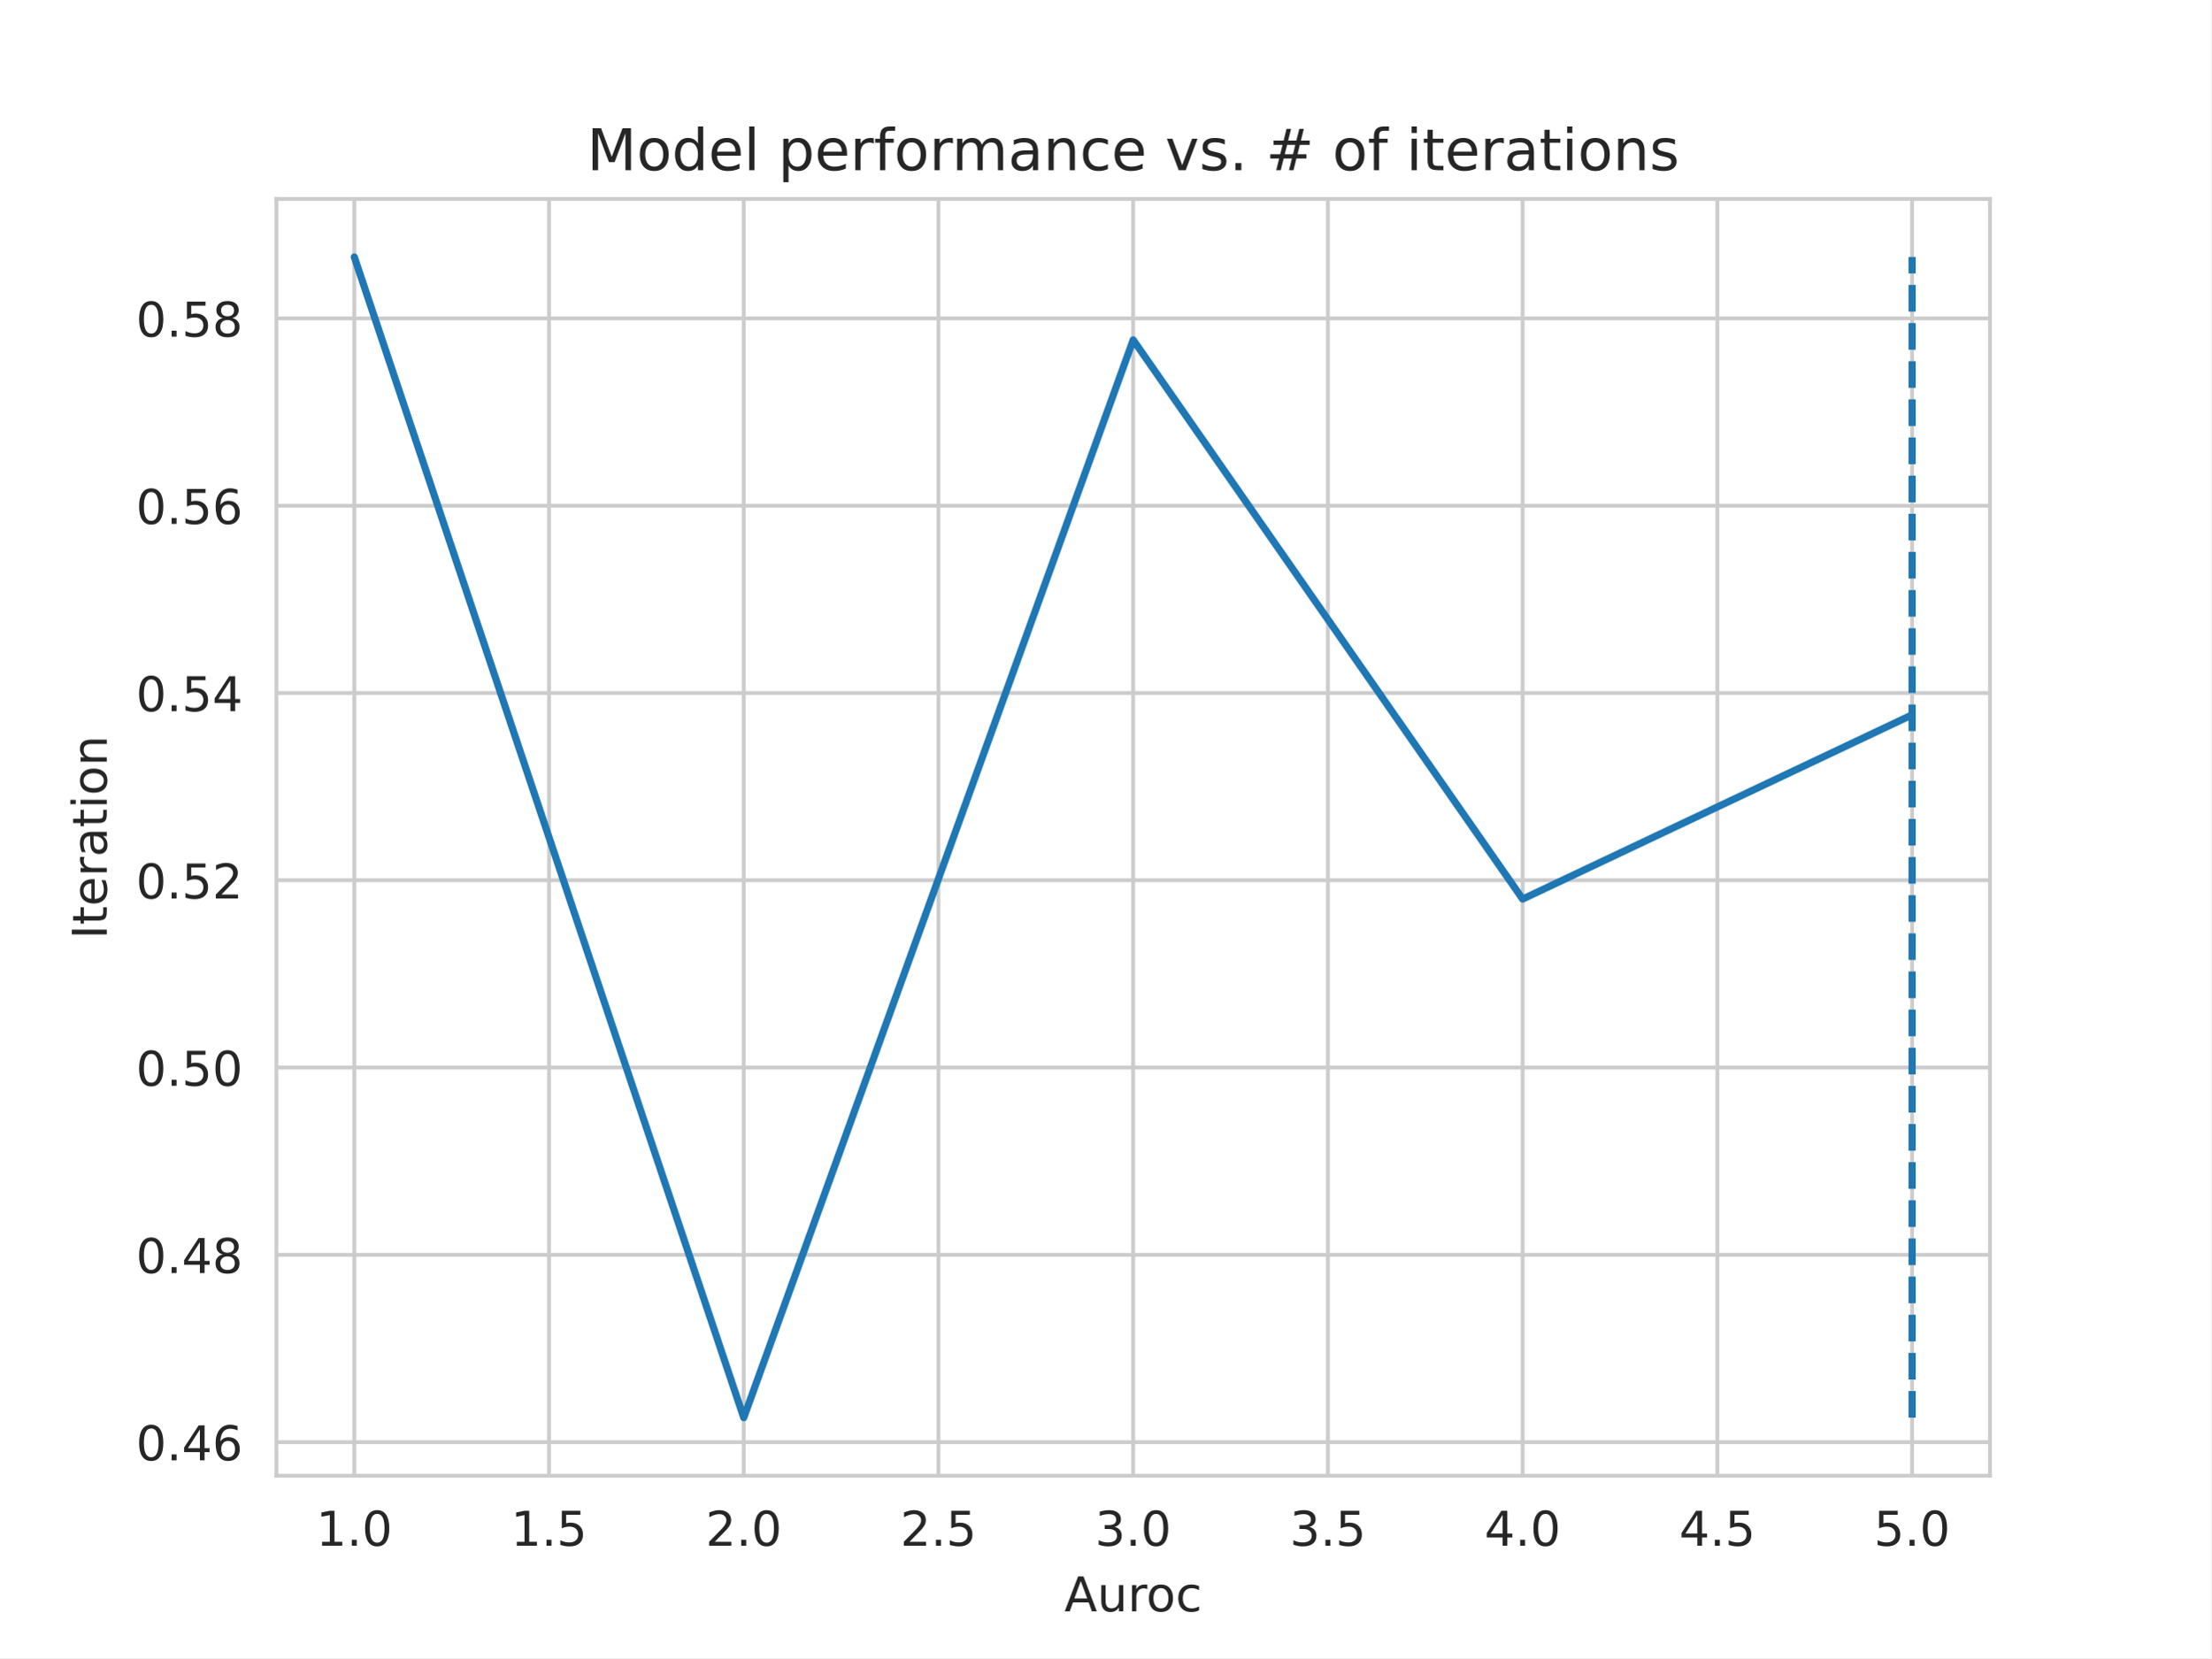
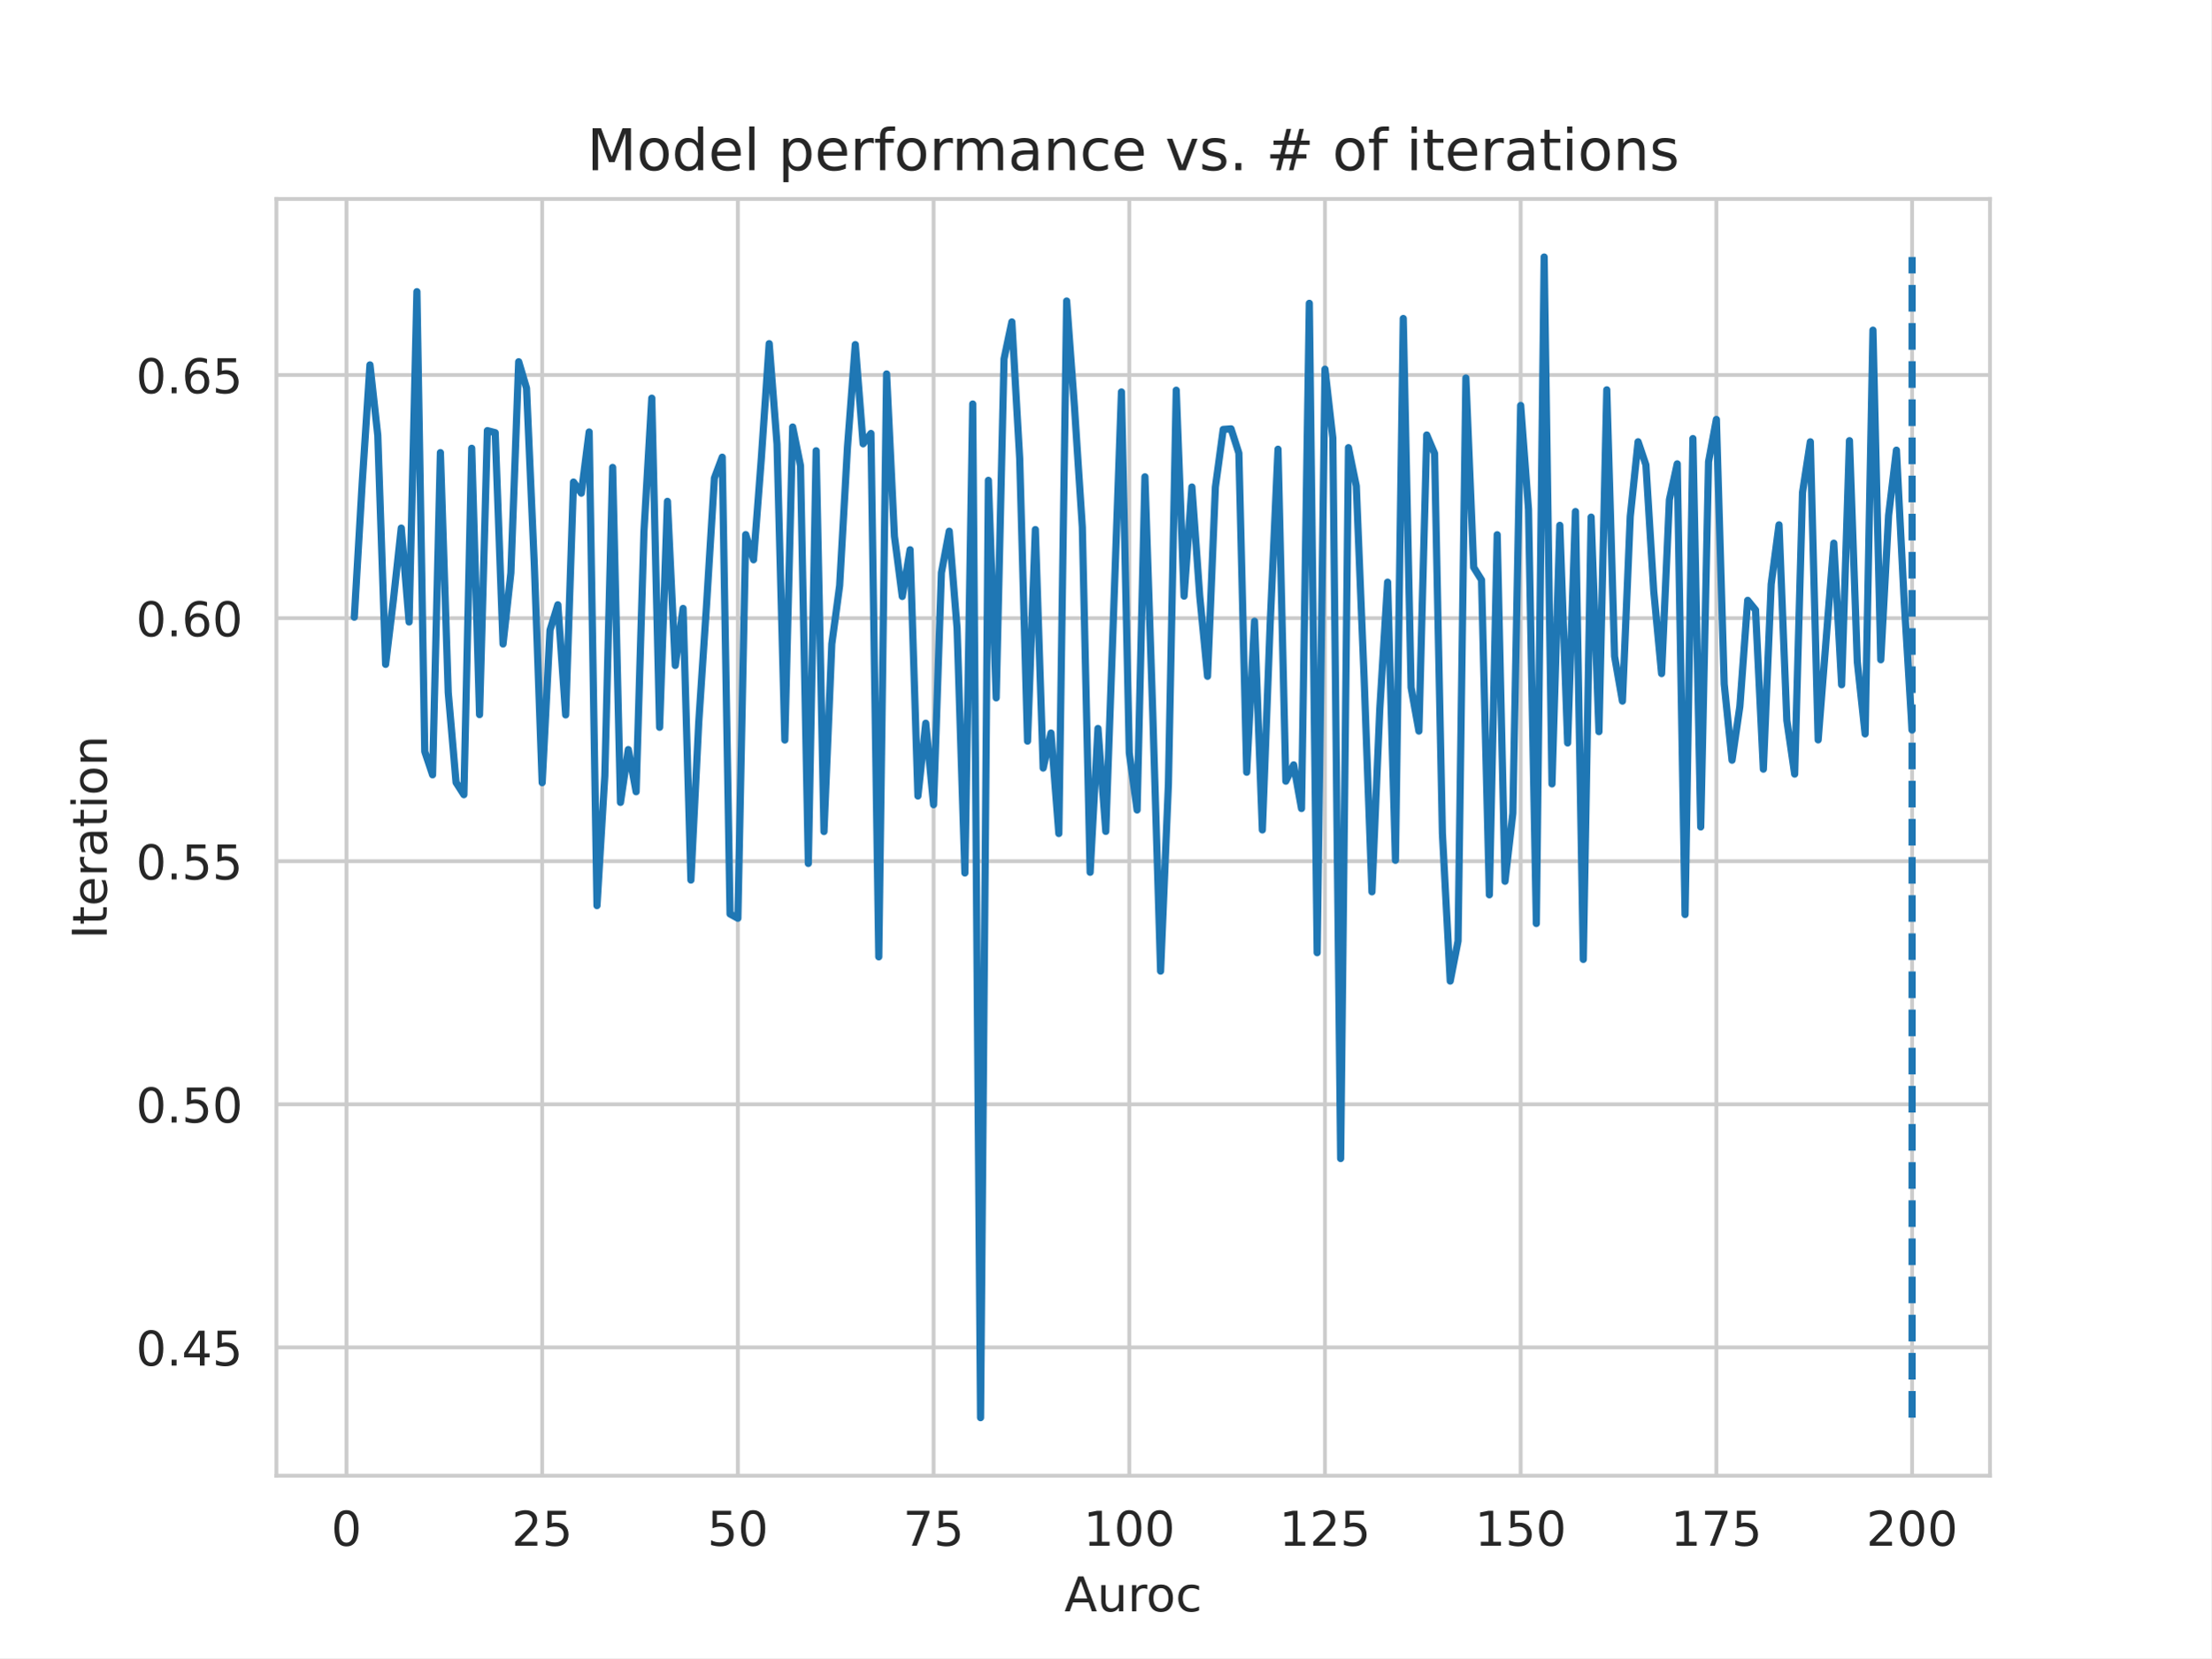
<svg xmlns="http://www.w3.org/2000/svg" xmlns:xlink="http://www.w3.org/1999/xlink" height="345.6pt" version="1.1" viewBox="0 0 460.8 345.6" width="460.8pt">
  <defs>
    <style type="text/css">*{stroke-linecap:butt;stroke-linejoin:round;}</style>
  </defs>
  <g id="figure_1">
    <g id="patch_1">
      <path d="M 0 345.6  L 460.8 345.6  L 460.8 0  L 0 0  z " style="fill:#ffffff;" />
    </g>
    <g id="axes_1">
      <g id="patch_2">
        <path d="M 57.6 307.584  L 414.72 307.584  L 414.72 41.472  L 57.6 41.472  z " style="fill:#ffffff;" />
      </g>
      <g id="matplotlib.axis_1">
        <g id="xtick_1">
          <g id="line2d_1">
-             <path clip-path="url(#pb1051199e6)" d="M 73.833 307.584  L 73.833 41.472  " style="fill:none;stroke:#cccccc;stroke-linecap:round;stroke-width:0.8;" />
+             <path clip-path="url(#pa155d8e689)" d="M 72.201 307.584  L 72.201 41.472  " style="fill:none;stroke:#cccccc;stroke-linecap:round;stroke-width:0.8;" />
          </g>
          <g id="text_1">
-             <g style="fill:#262626;" transform="translate(65.88116 322.1824)scale(0.1 -0.1)">
-               <defs>
-                 <path d="M 794 531  L 1825 531  L 1825 4091  L 703 3866  L 703 4441  L 1819 4666  L 2450 4666  L 2450 531  L 3481 531  L 3481 0  L 794 0  L 794 531  z " id="DejaVuSans-31" transform="scale(0.015625)" />
-                 <path d="M 684 794  L 1344 794  L 1344 0  L 684 0  L 684 794  z " id="DejaVuSans-2e" transform="scale(0.015625)" />
+             <g style="fill:#262626;" transform="translate(69.02005 322.1824)scale(0.1 -0.1)">
+               <defs>
                <path d="M 2034 4250  Q 1547 4250 1301 3770  Q 1056 3291 1056 2328  Q 1056 1369 1301 889  Q 1547 409 2034 409  Q 2525 409 2770 889  Q 3016 1369 3016 2328  Q 3016 3291 2770 3770  Q 2525 4250 2034 4250  z M 2034 4750  Q 2819 4750 3233 4129  Q 3647 3509 3647 2328  Q 3647 1150 3233 529  Q 2819 -91 2034 -91  Q 1250 -91 836 529  Q 422 1150 422 2328  Q 422 3509 836 4129  Q 1250 4750 2034 4750  z " id="DejaVuSans-30" transform="scale(0.015625)" />
              </defs>
-               <use xlink:href="#DejaVuSans-31" />
-               <use x="63.623" xlink:href="#DejaVuSans-2e" />
-               <use x="95.41" xlink:href="#DejaVuSans-30" />
+               <use xlink:href="#DejaVuSans-30" />
            </g>
          </g>
        </g>
        <g id="xtick_2">
          <g id="line2d_2">
-             <path clip-path="url(#pb1051199e6)" d="M 114.415 307.584  L 114.415 41.472  " style="fill:none;stroke:#cccccc;stroke-linecap:round;stroke-width:0.8;" />
+             <path clip-path="url(#pa155d8e689)" d="M 112.987 307.584  L 112.987 41.472  " style="fill:none;stroke:#cccccc;stroke-linecap:round;stroke-width:0.8;" />
          </g>
          <g id="text_2">
-             <g style="fill:#262626;" transform="translate(106.463 322.1824)scale(0.1 -0.1)">
-               <defs>
+             <g style="fill:#262626;" transform="translate(106.6245 322.1824)scale(0.1 -0.1)">
+               <defs>
+                 <path d="M 1228 531  L 3431 531  L 3431 0  L 469 0  L 469 531  Q 828 903 1448 1529  Q 2069 2156 2228 2338  Q 2531 2678 2651 2914  Q 2772 3150 2772 3378  Q 2772 3750 2511 3984  Q 2250 4219 1831 4219  Q 1534 4219 1204 4116  Q 875 4013 500 3803  L 500 4441  Q 881 4594 1212 4672  Q 1544 4750 1819 4750  Q 2544 4750 2975 4387  Q 3406 4025 3406 3419  Q 3406 3131 3298 2873  Q 3191 2616 2906 2266  Q 2828 2175 2409 1742  Q 1991 1309 1228 531  z " id="DejaVuSans-32" transform="scale(0.015625)" />
                <path d="M 691 4666  L 3169 4666  L 3169 4134  L 1269 4134  L 1269 2991  Q 1406 3038 1543 3061  Q 1681 3084 1819 3084  Q 2600 3084 3056 2656  Q 3513 2228 3513 1497  Q 3513 744 3044 326  Q 2575 -91 1722 -91  Q 1428 -91 1123 -41  Q 819 9 494 109  L 494 744  Q 775 591 1075 516  Q 1375 441 1709 441  Q 2250 441 2565 725  Q 2881 1009 2881 1497  Q 2881 1984 2565 2268  Q 2250 2553 1709 2553  Q 1456 2553 1204 2497  Q 953 2441 691 2322  L 691 4666  z " id="DejaVuSans-35" transform="scale(0.015625)" />
              </defs>
-               <use xlink:href="#DejaVuSans-31" />
-               <use x="63.623" xlink:href="#DejaVuSans-2e" />
-               <use x="95.41" xlink:href="#DejaVuSans-35" />
+               <use xlink:href="#DejaVuSans-32" />
+               <use x="63.623" xlink:href="#DejaVuSans-35" />
            </g>
          </g>
        </g>
        <g id="xtick_3">
          <g id="line2d_3">
-             <path clip-path="url(#pb1051199e6)" d="M 154.996 307.584  L 154.996 41.472  " style="fill:none;stroke:#cccccc;stroke-linecap:round;stroke-width:0.8;" />
+             <path clip-path="url(#pa155d8e689)" d="M 153.773 307.584  L 153.773 41.472  " style="fill:none;stroke:#cccccc;stroke-linecap:round;stroke-width:0.8;" />
          </g>
          <g id="text_3">
-             <g style="fill:#262626;" transform="translate(147.0448 322.1824)scale(0.1 -0.1)">
-               <defs>
-                 <path d="M 1228 531  L 3431 531  L 3431 0  L 469 0  L 469 531  Q 828 903 1448 1529  Q 2069 2156 2228 2338  Q 2531 2678 2651 2914  Q 2772 3150 2772 3378  Q 2772 3750 2511 3984  Q 2250 4219 1831 4219  Q 1534 4219 1204 4116  Q 875 4013 500 3803  L 500 4441  Q 881 4594 1212 4672  Q 1544 4750 1819 4750  Q 2544 4750 2975 4387  Q 3406 4025 3406 3419  Q 3406 3131 3298 2873  Q 3191 2616 2906 2266  Q 2828 2175 2409 1742  Q 1991 1309 1228 531  z " id="DejaVuSans-32" transform="scale(0.015625)" />
-               </defs>
-               <use xlink:href="#DejaVuSans-32" />
-               <use x="63.623" xlink:href="#DejaVuSans-2e" />
-               <use x="95.41" xlink:href="#DejaVuSans-30" />
+             <g style="fill:#262626;" transform="translate(147.4103 322.1824)scale(0.1 -0.1)">
+               <use xlink:href="#DejaVuSans-35" />
+               <use x="63.623" xlink:href="#DejaVuSans-30" />
            </g>
          </g>
        </g>
        <g id="xtick_4">
          <g id="line2d_4">
-             <path clip-path="url(#pb1051199e6)" d="M 195.578 307.584  L 195.578 41.472  " style="fill:none;stroke:#cccccc;stroke-linecap:round;stroke-width:0.8;" />
+             <path clip-path="url(#pa155d8e689)" d="M 194.559 307.584  L 194.559 41.472  " style="fill:none;stroke:#cccccc;stroke-linecap:round;stroke-width:0.8;" />
          </g>
          <g id="text_4">
-             <g style="fill:#262626;" transform="translate(187.6266 322.1824)scale(0.1 -0.1)">
-               <use xlink:href="#DejaVuSans-32" />
-               <use x="63.623" xlink:href="#DejaVuSans-2e" />
-               <use x="95.41" xlink:href="#DejaVuSans-35" />
+             <g style="fill:#262626;" transform="translate(188.196 322.1824)scale(0.1 -0.1)">
+               <defs>
+                 <path d="M 525 4666  L 3525 4666  L 3525 4397  L 1831 0  L 1172 0  L 2766 4134  L 525 4134  L 525 4666  z " id="DejaVuSans-37" transform="scale(0.015625)" />
+               </defs>
+               <use xlink:href="#DejaVuSans-37" />
+               <use x="63.623" xlink:href="#DejaVuSans-35" />
            </g>
          </g>
        </g>
        <g id="xtick_5">
          <g id="line2d_5">
-             <path clip-path="url(#pb1051199e6)" d="M 236.16 307.584  L 236.16 41.472  " style="fill:none;stroke:#cccccc;stroke-linecap:round;stroke-width:0.8;" />
+             <path clip-path="url(#pa155d8e689)" d="M 235.344 307.584  L 235.344 41.472  " style="fill:none;stroke:#cccccc;stroke-linecap:round;stroke-width:0.8;" />
          </g>
          <g id="text_5">
-             <g style="fill:#262626;" transform="translate(228.2084 322.1824)scale(0.1 -0.1)">
-               <defs>
-                 <path d="M 2597 2516  Q 3050 2419 3304 2112  Q 3559 1806 3559 1356  Q 3559 666 3084 287  Q 2609 -91 1734 -91  Q 1441 -91 1130 -33  Q 819 25 488 141  L 488 750  Q 750 597 1062 519  Q 1375 441 1716 441  Q 2309 441 2620 675  Q 2931 909 2931 1356  Q 2931 1769 2642 2001  Q 2353 2234 1838 2234  L 1294 2234  L 1294 2753  L 1863 2753  Q 2328 2753 2575 2939  Q 2822 3125 2822 3475  Q 2822 3834 2567 4026  Q 2313 4219 1838 4219  Q 1578 4219 1281 4162  Q 984 4106 628 3988  L 628 4550  Q 988 4650 1302 4700  Q 1616 4750 1894 4750  Q 2613 4750 3031 4423  Q 3450 4097 3450 3541  Q 3450 3153 3228 2886  Q 3006 2619 2597 2516  z " id="DejaVuSans-33" transform="scale(0.015625)" />
-               </defs>
-               <use xlink:href="#DejaVuSans-33" />
-               <use x="63.623" xlink:href="#DejaVuSans-2e" />
-               <use x="95.41" xlink:href="#DejaVuSans-30" />
+             <g style="fill:#262626;" transform="translate(225.8005 322.1824)scale(0.1 -0.1)">
+               <defs>
+                 <path d="M 794 531  L 1825 531  L 1825 4091  L 703 3866  L 703 4441  L 1819 4666  L 2450 4666  L 2450 531  L 3481 531  L 3481 0  L 794 0  L 794 531  z " id="DejaVuSans-31" transform="scale(0.015625)" />
+               </defs>
+               <use xlink:href="#DejaVuSans-31" />
+               <use x="63.623" xlink:href="#DejaVuSans-30" />
+               <use x="127.246" xlink:href="#DejaVuSans-30" />
            </g>
          </g>
        </g>
        <g id="xtick_6">
          <g id="line2d_6">
-             <path clip-path="url(#pb1051199e6)" d="M 276.742 307.584  L 276.742 41.472  " style="fill:none;stroke:#cccccc;stroke-linecap:round;stroke-width:0.8;" />
+             <path clip-path="url(#pa155d8e689)" d="M 276.13 307.584  L 276.13 41.472  " style="fill:none;stroke:#cccccc;stroke-linecap:round;stroke-width:0.8;" />
          </g>
          <g id="text_6">
-             <g style="fill:#262626;" transform="translate(268.7903 322.1824)scale(0.1 -0.1)">
-               <use xlink:href="#DejaVuSans-33" />
-               <use x="63.623" xlink:href="#DejaVuSans-2e" />
-               <use x="95.41" xlink:href="#DejaVuSans-35" />
+             <g style="fill:#262626;" transform="translate(266.5863 322.1824)scale(0.1 -0.1)">
+               <use xlink:href="#DejaVuSans-31" />
+               <use x="63.623" xlink:href="#DejaVuSans-32" />
+               <use x="127.246" xlink:href="#DejaVuSans-35" />
            </g>
          </g>
        </g>
        <g id="xtick_7">
          <g id="line2d_7">
-             <path clip-path="url(#pb1051199e6)" d="M 317.324 307.584  L 317.324 41.472  " style="fill:none;stroke:#cccccc;stroke-linecap:round;stroke-width:0.8;" />
+             <path clip-path="url(#pa155d8e689)" d="M 316.916 307.584  L 316.916 41.472  " style="fill:none;stroke:#cccccc;stroke-linecap:round;stroke-width:0.8;" />
          </g>
          <g id="text_7">
-             <g style="fill:#262626;" transform="translate(309.3721 322.1824)scale(0.1 -0.1)">
-               <defs>
-                 <path d="M 2419 4116  L 825 1625  L 2419 1625  L 2419 4116  z M 2253 4666  L 3047 4666  L 3047 1625  L 3713 1625  L 3713 1100  L 3047 1100  L 3047 0  L 2419 0  L 2419 1100  L 313 1100  L 313 1709  L 2253 4666  z " id="DejaVuSans-34" transform="scale(0.015625)" />
-               </defs>
-               <use xlink:href="#DejaVuSans-34" />
-               <use x="63.623" xlink:href="#DejaVuSans-2e" />
-               <use x="95.41" xlink:href="#DejaVuSans-30" />
+             <g style="fill:#262626;" transform="translate(307.372 322.1824)scale(0.1 -0.1)">
+               <use xlink:href="#DejaVuSans-31" />
+               <use x="63.623" xlink:href="#DejaVuSans-35" />
+               <use x="127.246" xlink:href="#DejaVuSans-30" />
            </g>
          </g>
        </g>
        <g id="xtick_8">
          <g id="line2d_8">
-             <path clip-path="url(#pb1051199e6)" d="M 357.905 307.584  L 357.905 41.472  " style="fill:none;stroke:#cccccc;stroke-linecap:round;stroke-width:0.8;" />
+             <path clip-path="url(#pa155d8e689)" d="M 357.702 307.584  L 357.702 41.472  " style="fill:none;stroke:#cccccc;stroke-linecap:round;stroke-width:0.8;" />
          </g>
          <g id="text_8">
-             <g style="fill:#262626;" transform="translate(349.9539 322.1824)scale(0.1 -0.1)">
-               <use xlink:href="#DejaVuSans-34" />
-               <use x="63.623" xlink:href="#DejaVuSans-2e" />
-               <use x="95.41" xlink:href="#DejaVuSans-35" />
+             <g style="fill:#262626;" transform="translate(348.1578 322.1824)scale(0.1 -0.1)">
+               <use xlink:href="#DejaVuSans-31" />
+               <use x="63.623" xlink:href="#DejaVuSans-37" />
+               <use x="127.246" xlink:href="#DejaVuSans-35" />
            </g>
          </g>
        </g>
        <g id="xtick_9">
          <g id="line2d_9">
-             <path clip-path="url(#pb1051199e6)" d="M 398.487 307.584  L 398.487 41.472  " style="fill:none;stroke:#cccccc;stroke-linecap:round;stroke-width:0.8;" />
+             <path clip-path="url(#pa155d8e689)" d="M 398.487 307.584  L 398.487 41.472  " style="fill:none;stroke:#cccccc;stroke-linecap:round;stroke-width:0.8;" />
          </g>
          <g id="text_9">
-             <g style="fill:#262626;" transform="translate(390.5357 322.1824)scale(0.1 -0.1)">
-               <use xlink:href="#DejaVuSans-35" />
-               <use x="63.623" xlink:href="#DejaVuSans-2e" />
-               <use x="95.41" xlink:href="#DejaVuSans-30" />
+             <g style="fill:#262626;" transform="translate(388.9435 322.1824)scale(0.1 -0.1)">
+               <use xlink:href="#DejaVuSans-32" />
+               <use x="63.623" xlink:href="#DejaVuSans-30" />
+               <use x="127.246" xlink:href="#DejaVuSans-30" />
            </g>
          </g>
        </g>
        <g id="text_10">
          <g style="fill:#262626;" transform="translate(221.8194 335.8606)scale(0.1 -0.1)">
            <defs>
              <path d="M 2188 4044  L 1331 1722  L 3047 1722  L 2188 4044  z M 1831 4666  L 2547 4666  L 4325 0  L 3669 0  L 3244 1197  L 1141 1197  L 716 0  L 50 0  L 1831 4666  z " id="DejaVuSans-41" transform="scale(0.015625)" />
              <path d="M 544 1381  L 544 3500  L 1119 3500  L 1119 1403  Q 1119 906 1312 657  Q 1506 409 1894 409  Q 2359 409 2629 706  Q 2900 1003 2900 1516  L 2900 3500  L 3475 3500  L 3475 0  L 2900 0  L 2900 538  Q 2691 219 2414 64  Q 2138 -91 1772 -91  Q 1169 -91 856 284  Q 544 659 544 1381  z M 1991 3584  L 1991 3584  z " id="DejaVuSans-75" transform="scale(0.015625)" />
              <path d="M 2631 2963  Q 2534 3019 2420 3045  Q 2306 3072 2169 3072  Q 1681 3072 1420 2755  Q 1159 2438 1159 1844  L 1159 0  L 581 0  L 581 3500  L 1159 3500  L 1159 2956  Q 1341 3275 1631 3429  Q 1922 3584 2338 3584  Q 2397 3584 2469 3576  Q 2541 3569 2628 3553  L 2631 2963  z " id="DejaVuSans-72" transform="scale(0.015625)" />
              <path d="M 1959 3097  Q 1497 3097 1228 2736  Q 959 2375 959 1747  Q 959 1119 1226 758  Q 1494 397 1959 397  Q 2419 397 2687 759  Q 2956 1122 2956 1747  Q 2956 2369 2687 2733  Q 2419 3097 1959 3097  z M 1959 3584  Q 2709 3584 3137 3096  Q 3566 2609 3566 1747  Q 3566 888 3137 398  Q 2709 -91 1959 -91  Q 1206 -91 779 398  Q 353 888 353 1747  Q 353 2609 779 3096  Q 1206 3584 1959 3584  z " id="DejaVuSans-6f" transform="scale(0.015625)" />
              <path d="M 3122 3366  L 3122 2828  Q 2878 2963 2633 3030  Q 2388 3097 2138 3097  Q 1578 3097 1268 2742  Q 959 2388 959 1747  Q 959 1106 1268 751  Q 1578 397 2138 397  Q 2388 397 2633 464  Q 2878 531 3122 666  L 3122 134  Q 2881 22 2623 -34  Q 2366 -91 2075 -91  Q 1284 -91 818 406  Q 353 903 353 1747  Q 353 2603 823 3093  Q 1294 3584 2113 3584  Q 2378 3584 2631 3529  Q 2884 3475 3122 3366  z " id="DejaVuSans-63" transform="scale(0.015625)" />
            </defs>
            <use xlink:href="#DejaVuSans-41" />
            <use x="68.408" xlink:href="#DejaVuSans-75" />
            <use x="131.787" xlink:href="#DejaVuSans-72" />
            <use x="170.65" xlink:href="#DejaVuSans-6f" />
            <use x="231.832" xlink:href="#DejaVuSans-63" />
          </g>
        </g>
      </g>
      <g id="matplotlib.axis_2">
        <g id="ytick_1">
          <g id="line2d_10">
-             <path clip-path="url(#pb1051199e6)" d="M 57.6 300.58  L 414.72 300.58  " style="fill:none;stroke:#cccccc;stroke-linecap:round;stroke-width:0.8;" />
+             <path clip-path="url(#pa155d8e689)" d="M 57.6 280.84  L 414.72 280.84  " style="fill:none;stroke:#cccccc;stroke-linecap:round;stroke-width:0.8;" />
          </g>
          <g id="text_11">
-             <g style="fill:#262626;" transform="translate(28.33438 304.3792)scale(0.1 -0.1)">
-               <defs>
-                 <path d="M 2113 2584  Q 1688 2584 1439 2293  Q 1191 2003 1191 1497  Q 1191 994 1439 701  Q 1688 409 2113 409  Q 2538 409 2786 701  Q 3034 994 3034 1497  Q 3034 2003 2786 2293  Q 2538 2584 2113 2584  z M 3366 4563  L 3366 3988  Q 3128 4100 2886 4159  Q 2644 4219 2406 4219  Q 1781 4219 1451 3797  Q 1122 3375 1075 2522  Q 1259 2794 1537 2939  Q 1816 3084 2150 3084  Q 2853 3084 3261 2657  Q 3669 2231 3669 1497  Q 3669 778 3244 343  Q 2819 -91 2113 -91  Q 1303 -91 875 529  Q 447 1150 447 2328  Q 447 3434 972 4092  Q 1497 4750 2381 4750  Q 2619 4750 2861 4703  Q 3103 4656 3366 4563  z " id="DejaVuSans-36" transform="scale(0.015625)" />
+             <g style="fill:#262626;" transform="translate(28.33438 284.6397)scale(0.1 -0.1)">
+               <defs>
+                 <path d="M 684 794  L 1344 794  L 1344 0  L 684 0  L 684 794  z " id="DejaVuSans-2e" transform="scale(0.015625)" />
+                 <path d="M 2419 4116  L 825 1625  L 2419 1625  L 2419 4116  z M 2253 4666  L 3047 4666  L 3047 1625  L 3713 1625  L 3713 1100  L 3047 1100  L 3047 0  L 2419 0  L 2419 1100  L 313 1100  L 313 1709  L 2253 4666  z " id="DejaVuSans-34" transform="scale(0.015625)" />
              </defs>
              <use xlink:href="#DejaVuSans-30" />
              <use x="63.623" xlink:href="#DejaVuSans-2e" />
              <use x="95.41" xlink:href="#DejaVuSans-34" />
-               <use x="159.033" xlink:href="#DejaVuSans-36" />
+               <use x="159.033" xlink:href="#DejaVuSans-35" />
            </g>
          </g>
        </g>
        <g id="ytick_2">
          <g id="line2d_11">
-             <path clip-path="url(#pb1051199e6)" d="M 57.6 261.544  L 414.72 261.544  " style="fill:none;stroke:#cccccc;stroke-linecap:round;stroke-width:0.8;" />
+             <path clip-path="url(#pa155d8e689)" d="M 57.6 230.17  L 414.72 230.17  " style="fill:none;stroke:#cccccc;stroke-linecap:round;stroke-width:0.8;" />
          </g>
          <g id="text_12">
-             <g style="fill:#262626;" transform="translate(28.33438 265.3429)scale(0.1 -0.1)">
-               <defs>
-                 <path d="M 2034 2216  Q 1584 2216 1326 1975  Q 1069 1734 1069 1313  Q 1069 891 1326 650  Q 1584 409 2034 409  Q 2484 409 2743 651  Q 3003 894 3003 1313  Q 3003 1734 2745 1975  Q 2488 2216 2034 2216  z M 1403 2484  Q 997 2584 770 2862  Q 544 3141 544 3541  Q 544 4100 942 4425  Q 1341 4750 2034 4750  Q 2731 4750 3128 4425  Q 3525 4100 3525 3541  Q 3525 3141 3298 2862  Q 3072 2584 2669 2484  Q 3125 2378 3379 2068  Q 3634 1759 3634 1313  Q 3634 634 3220 271  Q 2806 -91 2034 -91  Q 1263 -91 848 271  Q 434 634 434 1313  Q 434 1759 690 2068  Q 947 2378 1403 2484  z M 1172 3481  Q 1172 3119 1398 2916  Q 1625 2713 2034 2713  Q 2441 2713 2670 2916  Q 2900 3119 2900 3481  Q 2900 3844 2670 4047  Q 2441 4250 2034 4250  Q 1625 4250 1398 4047  Q 1172 3844 1172 3481  z " id="DejaVuSans-38" transform="scale(0.015625)" />
-               </defs>
-               <use xlink:href="#DejaVuSans-30" />
-               <use x="63.623" xlink:href="#DejaVuSans-2e" />
-               <use x="95.41" xlink:href="#DejaVuSans-34" />
-               <use x="159.033" xlink:href="#DejaVuSans-38" />
+             <g style="fill:#262626;" transform="translate(28.33438 233.9694)scale(0.1 -0.1)">
+               <use xlink:href="#DejaVuSans-30" />
+               <use x="63.623" xlink:href="#DejaVuSans-2e" />
+               <use x="95.41" xlink:href="#DejaVuSans-35" />
+               <use x="159.033" xlink:href="#DejaVuSans-30" />
            </g>
          </g>
        </g>
        <g id="ytick_3">
          <g id="line2d_12">
-             <path clip-path="url(#pb1051199e6)" d="M 57.6 222.507  L 414.72 222.507  " style="fill:none;stroke:#cccccc;stroke-linecap:round;stroke-width:0.8;" />
+             <path clip-path="url(#pa155d8e689)" d="M 57.6 179.5  L 414.72 179.5  " style="fill:none;stroke:#cccccc;stroke-linecap:round;stroke-width:0.8;" />
          </g>
          <g id="text_13">
-             <g style="fill:#262626;" transform="translate(28.33438 226.3067)scale(0.1 -0.1)">
+             <g style="fill:#262626;" transform="translate(28.33438 183.2991)scale(0.1 -0.1)">
              <use xlink:href="#DejaVuSans-30" />
              <use x="63.623" xlink:href="#DejaVuSans-2e" />
              <use x="95.41" xlink:href="#DejaVuSans-35" />
-               <use x="159.033" xlink:href="#DejaVuSans-30" />
+               <use x="159.033" xlink:href="#DejaVuSans-35" />
            </g>
          </g>
        </g>
        <g id="ytick_4">
          <g id="line2d_13">
-             <path clip-path="url(#pb1051199e6)" d="M 57.6 183.471  L 414.72 183.471  " style="fill:none;stroke:#cccccc;stroke-linecap:round;stroke-width:0.8;" />
+             <path clip-path="url(#pa155d8e689)" d="M 57.6 128.83  L 414.72 128.83  " style="fill:none;stroke:#cccccc;stroke-linecap:round;stroke-width:0.8;" />
          </g>
          <g id="text_14">
-             <g style="fill:#262626;" transform="translate(28.33438 187.2704)scale(0.1 -0.1)">
-               <use xlink:href="#DejaVuSans-30" />
-               <use x="63.623" xlink:href="#DejaVuSans-2e" />
-               <use x="95.41" xlink:href="#DejaVuSans-35" />
-               <use x="159.033" xlink:href="#DejaVuSans-32" />
+             <g style="fill:#262626;" transform="translate(28.33438 132.6289)scale(0.1 -0.1)">
+               <defs>
+                 <path d="M 2113 2584  Q 1688 2584 1439 2293  Q 1191 2003 1191 1497  Q 1191 994 1439 701  Q 1688 409 2113 409  Q 2538 409 2786 701  Q 3034 994 3034 1497  Q 3034 2003 2786 2293  Q 2538 2584 2113 2584  z M 3366 4563  L 3366 3988  Q 3128 4100 2886 4159  Q 2644 4219 2406 4219  Q 1781 4219 1451 3797  Q 1122 3375 1075 2522  Q 1259 2794 1537 2939  Q 1816 3084 2150 3084  Q 2853 3084 3261 2657  Q 3669 2231 3669 1497  Q 3669 778 3244 343  Q 2819 -91 2113 -91  Q 1303 -91 875 529  Q 447 1150 447 2328  Q 447 3434 972 4092  Q 1497 4750 2381 4750  Q 2619 4750 2861 4703  Q 3103 4656 3366 4563  z " id="DejaVuSans-36" transform="scale(0.015625)" />
+               </defs>
+               <use xlink:href="#DejaVuSans-30" />
+               <use x="63.623" xlink:href="#DejaVuSans-2e" />
+               <use x="95.41" xlink:href="#DejaVuSans-36" />
+               <use x="159.033" xlink:href="#DejaVuSans-30" />
            </g>
          </g>
        </g>
        <g id="ytick_5">
          <g id="line2d_14">
-             <path clip-path="url(#pb1051199e6)" d="M 57.6 144.435  L 414.72 144.435  " style="fill:none;stroke:#cccccc;stroke-linecap:round;stroke-width:0.8;" />
+             <path clip-path="url(#pa155d8e689)" d="M 57.6 78.159  L 414.72 78.159  " style="fill:none;stroke:#cccccc;stroke-linecap:round;stroke-width:0.8;" />
          </g>
          <g id="text_15">
-             <g style="fill:#262626;" transform="translate(28.33438 148.2342)scale(0.1 -0.1)">
-               <use xlink:href="#DejaVuSans-30" />
-               <use x="63.623" xlink:href="#DejaVuSans-2e" />
-               <use x="95.41" xlink:href="#DejaVuSans-35" />
-               <use x="159.033" xlink:href="#DejaVuSans-34" />
-             </g>
-           </g>
-         </g>
-         <g id="ytick_6">
-           <g id="line2d_15">
-             <path clip-path="url(#pb1051199e6)" d="M 57.6 105.399  L 414.72 105.399  " style="fill:none;stroke:#cccccc;stroke-linecap:round;stroke-width:0.8;" />
-           </g>
-           <g id="text_16">
-             <g style="fill:#262626;" transform="translate(28.33438 109.1979)scale(0.1 -0.1)">
-               <use xlink:href="#DejaVuSans-30" />
-               <use x="63.623" xlink:href="#DejaVuSans-2e" />
-               <use x="95.41" xlink:href="#DejaVuSans-35" />
-               <use x="159.033" xlink:href="#DejaVuSans-36" />
-             </g>
-           </g>
-         </g>
-         <g id="ytick_7">
-           <g id="line2d_16">
-             <path clip-path="url(#pb1051199e6)" d="M 57.6 66.362  L 414.72 66.362  " style="fill:none;stroke:#cccccc;stroke-linecap:round;stroke-width:0.8;" />
-           </g>
-           <g id="text_17">
-             <g style="fill:#262626;" transform="translate(28.33438 70.16165)scale(0.1 -0.1)">
-               <use xlink:href="#DejaVuSans-30" />
-               <use x="63.623" xlink:href="#DejaVuSans-2e" />
-               <use x="95.41" xlink:href="#DejaVuSans-35" />
-               <use x="159.033" xlink:href="#DejaVuSans-38" />
-             </g>
-           </g>
-         </g>
-         <g id="text_18">
+             <g style="fill:#262626;" transform="translate(28.33438 81.95858)scale(0.1 -0.1)">
+               <use xlink:href="#DejaVuSans-30" />
+               <use x="63.623" xlink:href="#DejaVuSans-2e" />
+               <use x="95.41" xlink:href="#DejaVuSans-36" />
+               <use x="159.033" xlink:href="#DejaVuSans-35" />
+             </g>
+           </g>
+         </g>
+         <g id="text_16">
          <g style="fill:#262626;" transform="translate(22.25469 195.7366)rotate(-90)scale(0.1 -0.1)">
            <defs>
              <path d="M 628 4666  L 1259 4666  L 1259 0  L 628 0  L 628 4666  z " id="DejaVuSans-49" transform="scale(0.015625)" />
              <path d="M 1172 4494  L 1172 3500  L 2356 3500  L 2356 3053  L 1172 3053  L 1172 1153  Q 1172 725 1289 603  Q 1406 481 1766 481  L 2356 481  L 2356 0  L 1766 0  Q 1100 0 847 248  Q 594 497 594 1153  L 594 3053  L 172 3053  L 172 3500  L 594 3500  L 594 4494  L 1172 4494  z " id="DejaVuSans-74" transform="scale(0.015625)" />
              <path d="M 3597 1894  L 3597 1613  L 953 1613  Q 991 1019 1311 708  Q 1631 397 2203 397  Q 2534 397 2845 478  Q 3156 559 3463 722  L 3463 178  Q 3153 47 2828 -22  Q 2503 -91 2169 -91  Q 1331 -91 842 396  Q 353 884 353 1716  Q 353 2575 817 3079  Q 1281 3584 2069 3584  Q 2775 3584 3186 3129  Q 3597 2675 3597 1894  z M 3022 2063  Q 3016 2534 2758 2815  Q 2500 3097 2075 3097  Q 1594 3097 1305 2825  Q 1016 2553 972 2059  L 3022 2063  z " id="DejaVuSans-65" transform="scale(0.015625)" />
              <path d="M 2194 1759  Q 1497 1759 1228 1600  Q 959 1441 959 1056  Q 959 750 1161 570  Q 1363 391 1709 391  Q 2188 391 2477 730  Q 2766 1069 2766 1631  L 2766 1759  L 2194 1759  z M 3341 1997  L 3341 0  L 2766 0  L 2766 531  Q 2569 213 2275 61  Q 1981 -91 1556 -91  Q 1019 -91 701 211  Q 384 513 384 1019  Q 384 1609 779 1909  Q 1175 2209 1959 2209  L 2766 2209  L 2766 2266  Q 2766 2663 2505 2880  Q 2244 3097 1772 3097  Q 1472 3097 1187 3025  Q 903 2953 641 2809  L 641 3341  Q 956 3463 1253 3523  Q 1550 3584 1831 3584  Q 2591 3584 2966 3190  Q 3341 2797 3341 1997  z " id="DejaVuSans-61" transform="scale(0.015625)" />
              <path d="M 603 3500  L 1178 3500  L 1178 0  L 603 0  L 603 3500  z M 603 4863  L 1178 4863  L 1178 4134  L 603 4134  L 603 4863  z " id="DejaVuSans-69" transform="scale(0.015625)" />
              <path d="M 3513 2113  L 3513 0  L 2938 0  L 2938 2094  Q 2938 2591 2744 2837  Q 2550 3084 2163 3084  Q 1697 3084 1428 2787  Q 1159 2491 1159 1978  L 1159 0  L 581 0  L 581 3500  L 1159 3500  L 1159 2956  Q 1366 3272 1645 3428  Q 1925 3584 2291 3584  Q 2894 3584 3203 3211  Q 3513 2838 3513 2113  z " id="DejaVuSans-6e" transform="scale(0.015625)" />
            </defs>
            <use xlink:href="#DejaVuSans-49" />
            <use x="29.492" xlink:href="#DejaVuSans-74" />
            <use x="68.701" xlink:href="#DejaVuSans-65" />
            <use x="130.225" xlink:href="#DejaVuSans-72" />
            <use x="171.338" xlink:href="#DejaVuSans-61" />
            <use x="232.617" xlink:href="#DejaVuSans-74" />
            <use x="271.826" xlink:href="#DejaVuSans-69" />
            <use x="299.609" xlink:href="#DejaVuSans-6f" />
            <use x="360.791" xlink:href="#DejaVuSans-6e" />
          </g>
        </g>
      </g>
      <g id="LineCollection_1">
-         <path clip-path="url(#pb1051199e6)" d="M 398.487 295.488  L 398.487 53.568  " style="fill:none;stroke:#1f77b4;stroke-dasharray:5.55,2.4;stroke-dashoffset:0;stroke-width:1.5;" />
-       </g>
-       <g id="line2d_17">
-         <path clip-path="url(#pb1051199e6)" d="M 73.833 53.568  L 154.996 295.488  L 236.16 70.846  L 317.324 187.389  L 398.487 148.988  " style="fill:none;stroke:#1f77b4;stroke-linecap:round;stroke-width:1.5;" />
+         <path clip-path="url(#pa155d8e689)" d="M 398.487 295.488  L 398.487 53.568  " style="fill:none;stroke:#1f77b4;stroke-dasharray:5.55,2.4;stroke-dashoffset:0;stroke-width:1.5;" />
+       </g>
+       <g id="line2d_15">
+         <path clip-path="url(#pa155d8e689)" d="M 73.833 128.638  L 75.464 100.871  L 77.096 76.049  L 78.727 90.753  L 80.358 138.471  L 81.99 124.928  L 83.621 110.065  L 85.253 129.636  L 86.884 60.788  L 88.516 156.641  L 90.147 161.495  L 91.778 94.333  L 93.41 144.326  L 95.041 163.088  L 96.673 165.642  L 98.304 93.433  L 99.936 148.949  L 101.567 89.752  L 103.198 90.181  L 104.83 134.227  L 106.461 119.424  L 108.093 75.391  L 109.724 80.899  L 111.356 117.887  L 112.987 163.134  L 114.618 131.354  L 116.25 126.05  L 117.881 149.008  L 119.513 100.467  L 121.144 102.789  L 122.776 90.034  L 124.407 188.757  L 126.038 161.722  L 127.67 97.416  L 129.301 167.251  L 130.933 156.227  L 132.564 165.024  L 134.196 110.791  L 135.827 82.985  L 137.458 151.593  L 139.09 104.495  L 140.721 138.7  L 142.353 126.815  L 143.984 183.429  L 145.616 150.577  L 147.247 125.99  L 148.879 99.649  L 150.51 95.289  L 152.141 190.499  L 153.773 191.396  L 155.404 111.42  L 157.036 116.663  L 158.667 95.422  L 160.299 71.62  L 161.93 92.547  L 163.561 154.248  L 165.193 88.994  L 166.824 97.084  L 168.456 179.976  L 170.087 93.945  L 171.719 173.32  L 173.35 134.214  L 174.981 122.064  L 176.613 93.236  L 178.244 71.817  L 179.876 92.496  L 181.507 90.341  L 183.139 199.437  L 184.77 77.935  L 186.401 111.775  L 188.033 124.318  L 189.664 114.579  L 191.296 165.913  L 192.927 150.74  L 194.559 167.721  L 196.19 119.379  L 197.821 110.715  L 199.453 130.895  L 201.084 181.953  L 202.716 84.201  L 204.347 295.488  L 205.979 100.111  L 207.61 145.451  L 209.241 74.803  L 210.873 67.091  L 212.504 95.579  L 214.136 154.476  L 215.767 110.374  L 217.399 160.086  L 219.03 152.785  L 220.661 173.735  L 222.293 62.734  L 223.924 84.889  L 225.556 109.86  L 227.187 181.812  L 228.819 151.831  L 230.45 173.289  L 233.713 81.688  L 235.344 156.881  L 236.976 168.828  L 238.607 99.377  L 240.239 148.665  L 241.87 202.414  L 243.501 163.427  L 245.133 81.323  L 246.764 124.252  L 248.396 101.506  L 250.027 124.184  L 251.659 140.96  L 253.29 101.524  L 254.921 89.5  L 256.553 89.378  L 258.184 94.445  L 259.816 160.955  L 261.447 129.478  L 263.079 172.985  L 264.71 129.987  L 266.341 93.626  L 267.973 162.82  L 269.604 159.418  L 271.236 168.526  L 272.867 63.214  L 274.499 198.574  L 276.13 76.948  L 277.761 91.285  L 279.393 241.477  L 281.024 93.304  L 282.656 101.285  L 284.287 141.351  L 285.919 185.889  L 287.55 147.832  L 289.181 121.333  L 290.813 179.315  L 292.444 66.378  L 294.076 143.29  L 295.707 152.381  L 297.339 90.654  L 298.97 94.51  L 300.601 173.676  L 302.233 204.483  L 303.864 196.12  L 305.496 78.788  L 307.127 118.259  L 308.759 120.882  L 310.39 186.508  L 312.021 111.446  L 313.653 183.68  L 315.284 169.497  L 316.916 84.499  L 318.547 106.174  L 320.179 192.494  L 321.81 53.568  L 323.441 163.392  L 325.073 109.491  L 326.704 154.852  L 328.336 106.612  L 329.967 199.972  L 331.599 107.784  L 333.23 152.5  L 334.862 81.245  L 336.493 136.826  L 338.124 146.133  L 339.756 107.636  L 341.387 92.07  L 343.019 96.904  L 344.65 123.236  L 346.282 140.396  L 347.913 104.141  L 349.544 96.676  L 351.176 190.616  L 352.807 91.407  L 354.439 172.359  L 356.07 96.248  L 357.702 87.419  L 359.333 142.583  L 360.964 158.449  L 362.596 147.226  L 364.227 125.127  L 365.859 127.13  L 367.49 160.315  L 369.122 121.767  L 370.753 109.393  L 372.384 150.147  L 374.016 161.34  L 375.647 102.69  L 377.279 92.08  L 378.91 154.219  L 382.173 113.208  L 383.804 142.724  L 385.436 91.848  L 387.067 137.891  L 388.699 152.97  L 390.33 68.81  L 391.962 137.506  L 393.593 107.435  L 395.224 93.822  L 396.856 125.548  L 398.487 152.162  L 398.487 152.162  " style="fill:none;stroke:#1f77b4;stroke-linecap:round;stroke-width:1.5;" />
      </g>
      <g id="patch_3">
        <path d="M 57.6 307.584  L 57.6 41.472  " style="fill:none;stroke:#cccccc;stroke-linecap:square;stroke-linejoin:miter;stroke-width:0.8;" />
      </g>
      <g id="patch_4">
        <path d="M 414.72 307.584  L 414.72 41.472  " style="fill:none;stroke:#cccccc;stroke-linecap:square;stroke-linejoin:miter;stroke-width:0.8;" />
      </g>
      <g id="patch_5">
        <path d="M 57.6 307.584  L 414.72 307.584  " style="fill:none;stroke:#cccccc;stroke-linecap:square;stroke-linejoin:miter;stroke-width:0.8;" />
      </g>
      <g id="patch_6">
        <path d="M 57.6 41.472  L 414.72 41.472  " style="fill:none;stroke:#cccccc;stroke-linecap:square;stroke-linejoin:miter;stroke-width:0.8;" />
      </g>
-       <g id="text_19">
+       <g id="text_17">
        <g style="fill:#262626;" transform="translate(122.3147 35.472)scale(0.12 -0.12)">
          <defs>
            <path d="M 628 4666  L 1569 4666  L 2759 1491  L 3956 4666  L 4897 4666  L 4897 0  L 4281 0  L 4281 4097  L 3078 897  L 2444 897  L 1241 4097  L 1241 0  L 628 0  L 628 4666  z " id="DejaVuSans-4d" transform="scale(0.015625)" />
            <path d="M 2906 2969  L 2906 4863  L 3481 4863  L 3481 0  L 2906 0  L 2906 525  Q 2725 213 2448 61  Q 2172 -91 1784 -91  Q 1150 -91 751 415  Q 353 922 353 1747  Q 353 2572 751 3078  Q 1150 3584 1784 3584  Q 2172 3584 2448 3432  Q 2725 3281 2906 2969  z M 947 1747  Q 947 1113 1208 752  Q 1469 391 1925 391  Q 2381 391 2643 752  Q 2906 1113 2906 1747  Q 2906 2381 2643 2742  Q 2381 3103 1925 3103  Q 1469 3103 1208 2742  Q 947 2381 947 1747  z " id="DejaVuSans-64" transform="scale(0.015625)" />
            <path d="M 603 4863  L 1178 4863  L 1178 0  L 603 0  L 603 4863  z " id="DejaVuSans-6c" transform="scale(0.015625)" />
            <path id="DejaVuSans-20" transform="scale(0.015625)" />
            <path d="M 1159 525  L 1159 -1331  L 581 -1331  L 581 3500  L 1159 3500  L 1159 2969  Q 1341 3281 1617 3432  Q 1894 3584 2278 3584  Q 2916 3584 3314 3078  Q 3713 2572 3713 1747  Q 3713 922 3314 415  Q 2916 -91 2278 -91  Q 1894 -91 1617 61  Q 1341 213 1159 525  z M 3116 1747  Q 3116 2381 2855 2742  Q 2594 3103 2138 3103  Q 1681 3103 1420 2742  Q 1159 2381 1159 1747  Q 1159 1113 1420 752  Q 1681 391 2138 391  Q 2594 391 2855 752  Q 3116 1113 3116 1747  z " id="DejaVuSans-70" transform="scale(0.015625)" />
            <path d="M 2375 4863  L 2375 4384  L 1825 4384  Q 1516 4384 1395 4259  Q 1275 4134 1275 3809  L 1275 3500  L 2222 3500  L 2222 3053  L 1275 3053  L 1275 0  L 697 0  L 697 3053  L 147 3053  L 147 3500  L 697 3500  L 697 3744  Q 697 4328 969 4595  Q 1241 4863 1831 4863  L 2375 4863  z " id="DejaVuSans-66" transform="scale(0.015625)" />
            <path d="M 3328 2828  Q 3544 3216 3844 3400  Q 4144 3584 4550 3584  Q 5097 3584 5394 3201  Q 5691 2819 5691 2113  L 5691 0  L 5113 0  L 5113 2094  Q 5113 2597 4934 2840  Q 4756 3084 4391 3084  Q 3944 3084 3684 2787  Q 3425 2491 3425 1978  L 3425 0  L 2847 0  L 2847 2094  Q 2847 2600 2669 2842  Q 2491 3084 2119 3084  Q 1678 3084 1418 2786  Q 1159 2488 1159 1978  L 1159 0  L 581 0  L 581 3500  L 1159 3500  L 1159 2956  Q 1356 3278 1631 3431  Q 1906 3584 2284 3584  Q 2666 3584 2933 3390  Q 3200 3197 3328 2828  z " id="DejaVuSans-6d" transform="scale(0.015625)" />
            <path d="M 191 3500  L 800 3500  L 1894 563  L 2988 3500  L 3597 3500  L 2284 0  L 1503 0  L 191 3500  z " id="DejaVuSans-76" transform="scale(0.015625)" />
            <path d="M 2834 3397  L 2834 2853  Q 2591 2978 2328 3040  Q 2066 3103 1784 3103  Q 1356 3103 1142 2972  Q 928 2841 928 2578  Q 928 2378 1081 2264  Q 1234 2150 1697 2047  L 1894 2003  Q 2506 1872 2764 1633  Q 3022 1394 3022 966  Q 3022 478 2636 193  Q 2250 -91 1575 -91  Q 1294 -91 989 -36  Q 684 19 347 128  L 347 722  Q 666 556 975 473  Q 1284 391 1588 391  Q 1994 391 2212 530  Q 2431 669 2431 922  Q 2431 1156 2273 1281  Q 2116 1406 1581 1522  L 1381 1569  Q 847 1681 609 1914  Q 372 2147 372 2553  Q 372 3047 722 3315  Q 1072 3584 1716 3584  Q 2034 3584 2315 3537  Q 2597 3491 2834 3397  z " id="DejaVuSans-73" transform="scale(0.015625)" />
            <path d="M 3272 2816  L 2363 2816  L 2100 1772  L 3016 1772  L 3272 2816  z M 2803 4594  L 2478 3297  L 3391 3297  L 3719 4594  L 4219 4594  L 3897 3297  L 4872 3297  L 4872 2816  L 3775 2816  L 3519 1772  L 4513 1772  L 4513 1294  L 3397 1294  L 3072 0  L 2572 0  L 2894 1294  L 1978 1294  L 1656 0  L 1153 0  L 1478 1294  L 494 1294  L 494 1772  L 1594 1772  L 1856 2816  L 850 2816  L 850 3297  L 1978 3297  L 2297 4594  L 2803 4594  z " id="DejaVuSans-23" transform="scale(0.015625)" />
          </defs>
          <use xlink:href="#DejaVuSans-4d" />
          <use x="86.279" xlink:href="#DejaVuSans-6f" />
          <use x="147.461" xlink:href="#DejaVuSans-64" />
          <use x="210.938" xlink:href="#DejaVuSans-65" />
          <use x="272.461" xlink:href="#DejaVuSans-6c" />
          <use x="300.244" xlink:href="#DejaVuSans-20" />
          <use x="332.031" xlink:href="#DejaVuSans-70" />
          <use x="395.508" xlink:href="#DejaVuSans-65" />
          <use x="457.031" xlink:href="#DejaVuSans-72" />
          <use x="498.145" xlink:href="#DejaVuSans-66" />
          <use x="533.35" xlink:href="#DejaVuSans-6f" />
          <use x="594.531" xlink:href="#DejaVuSans-72" />
          <use x="633.895" xlink:href="#DejaVuSans-6d" />
          <use x="731.307" xlink:href="#DejaVuSans-61" />
          <use x="792.586" xlink:href="#DejaVuSans-6e" />
          <use x="855.965" xlink:href="#DejaVuSans-63" />
          <use x="910.945" xlink:href="#DejaVuSans-65" />
          <use x="972.469" xlink:href="#DejaVuSans-20" />
          <use x="1004.256" xlink:href="#DejaVuSans-76" />
          <use x="1063.436" xlink:href="#DejaVuSans-73" />
          <use x="1115.535" xlink:href="#DejaVuSans-2e" />
          <use x="1147.322" xlink:href="#DejaVuSans-20" />
          <use x="1179.109" xlink:href="#DejaVuSans-23" />
          <use x="1262.898" xlink:href="#DejaVuSans-20" />
          <use x="1294.686" xlink:href="#DejaVuSans-6f" />
          <use x="1355.867" xlink:href="#DejaVuSans-66" />
          <use x="1391.072" xlink:href="#DejaVuSans-20" />
          <use x="1422.859" xlink:href="#DejaVuSans-69" />
          <use x="1450.643" xlink:href="#DejaVuSans-74" />
          <use x="1489.852" xlink:href="#DejaVuSans-65" />
          <use x="1551.375" xlink:href="#DejaVuSans-72" />
          <use x="1592.488" xlink:href="#DejaVuSans-61" />
          <use x="1653.768" xlink:href="#DejaVuSans-74" />
          <use x="1692.977" xlink:href="#DejaVuSans-69" />
          <use x="1720.76" xlink:href="#DejaVuSans-6f" />
          <use x="1781.941" xlink:href="#DejaVuSans-6e" />
          <use x="1845.32" xlink:href="#DejaVuSans-73" />
        </g>
      </g>
    </g>
  </g>
  <defs>
-     <clipPath id="pb1051199e6">
+     <clipPath id="pa155d8e689">
      <rect height="266.112" width="357.12" x="57.6" y="41.472" />
    </clipPath>
  </defs>
</svg>
